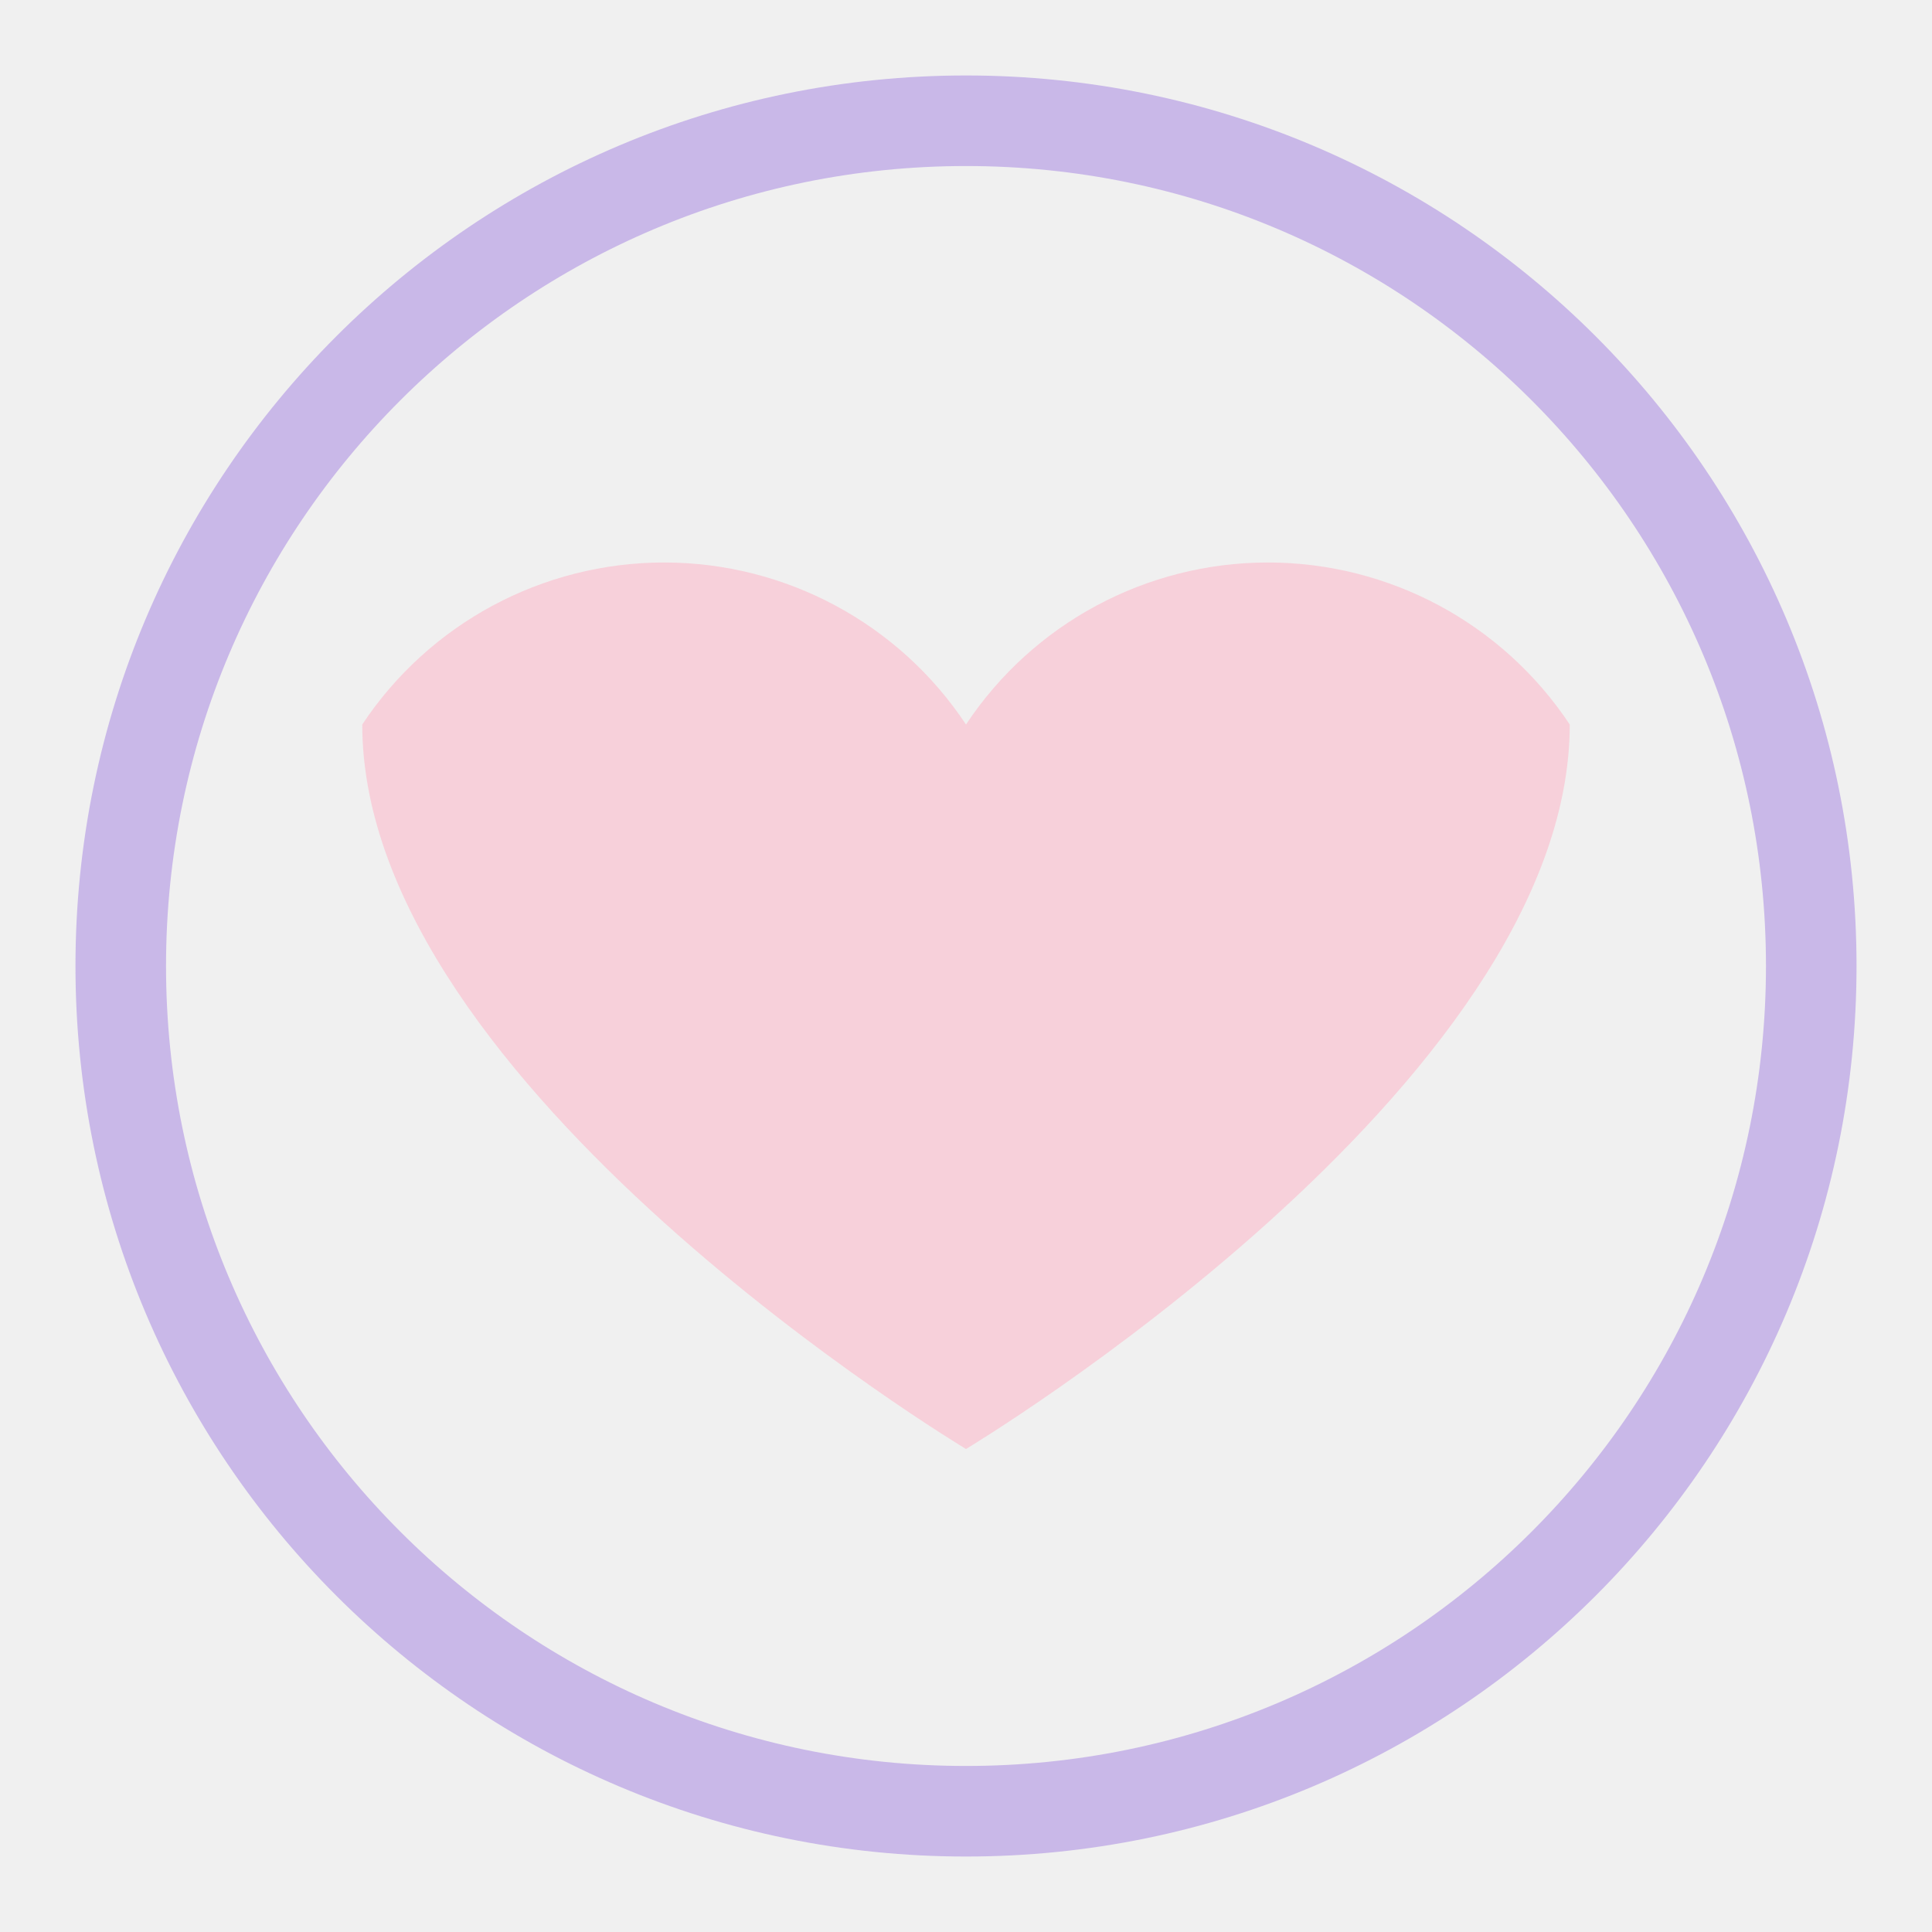
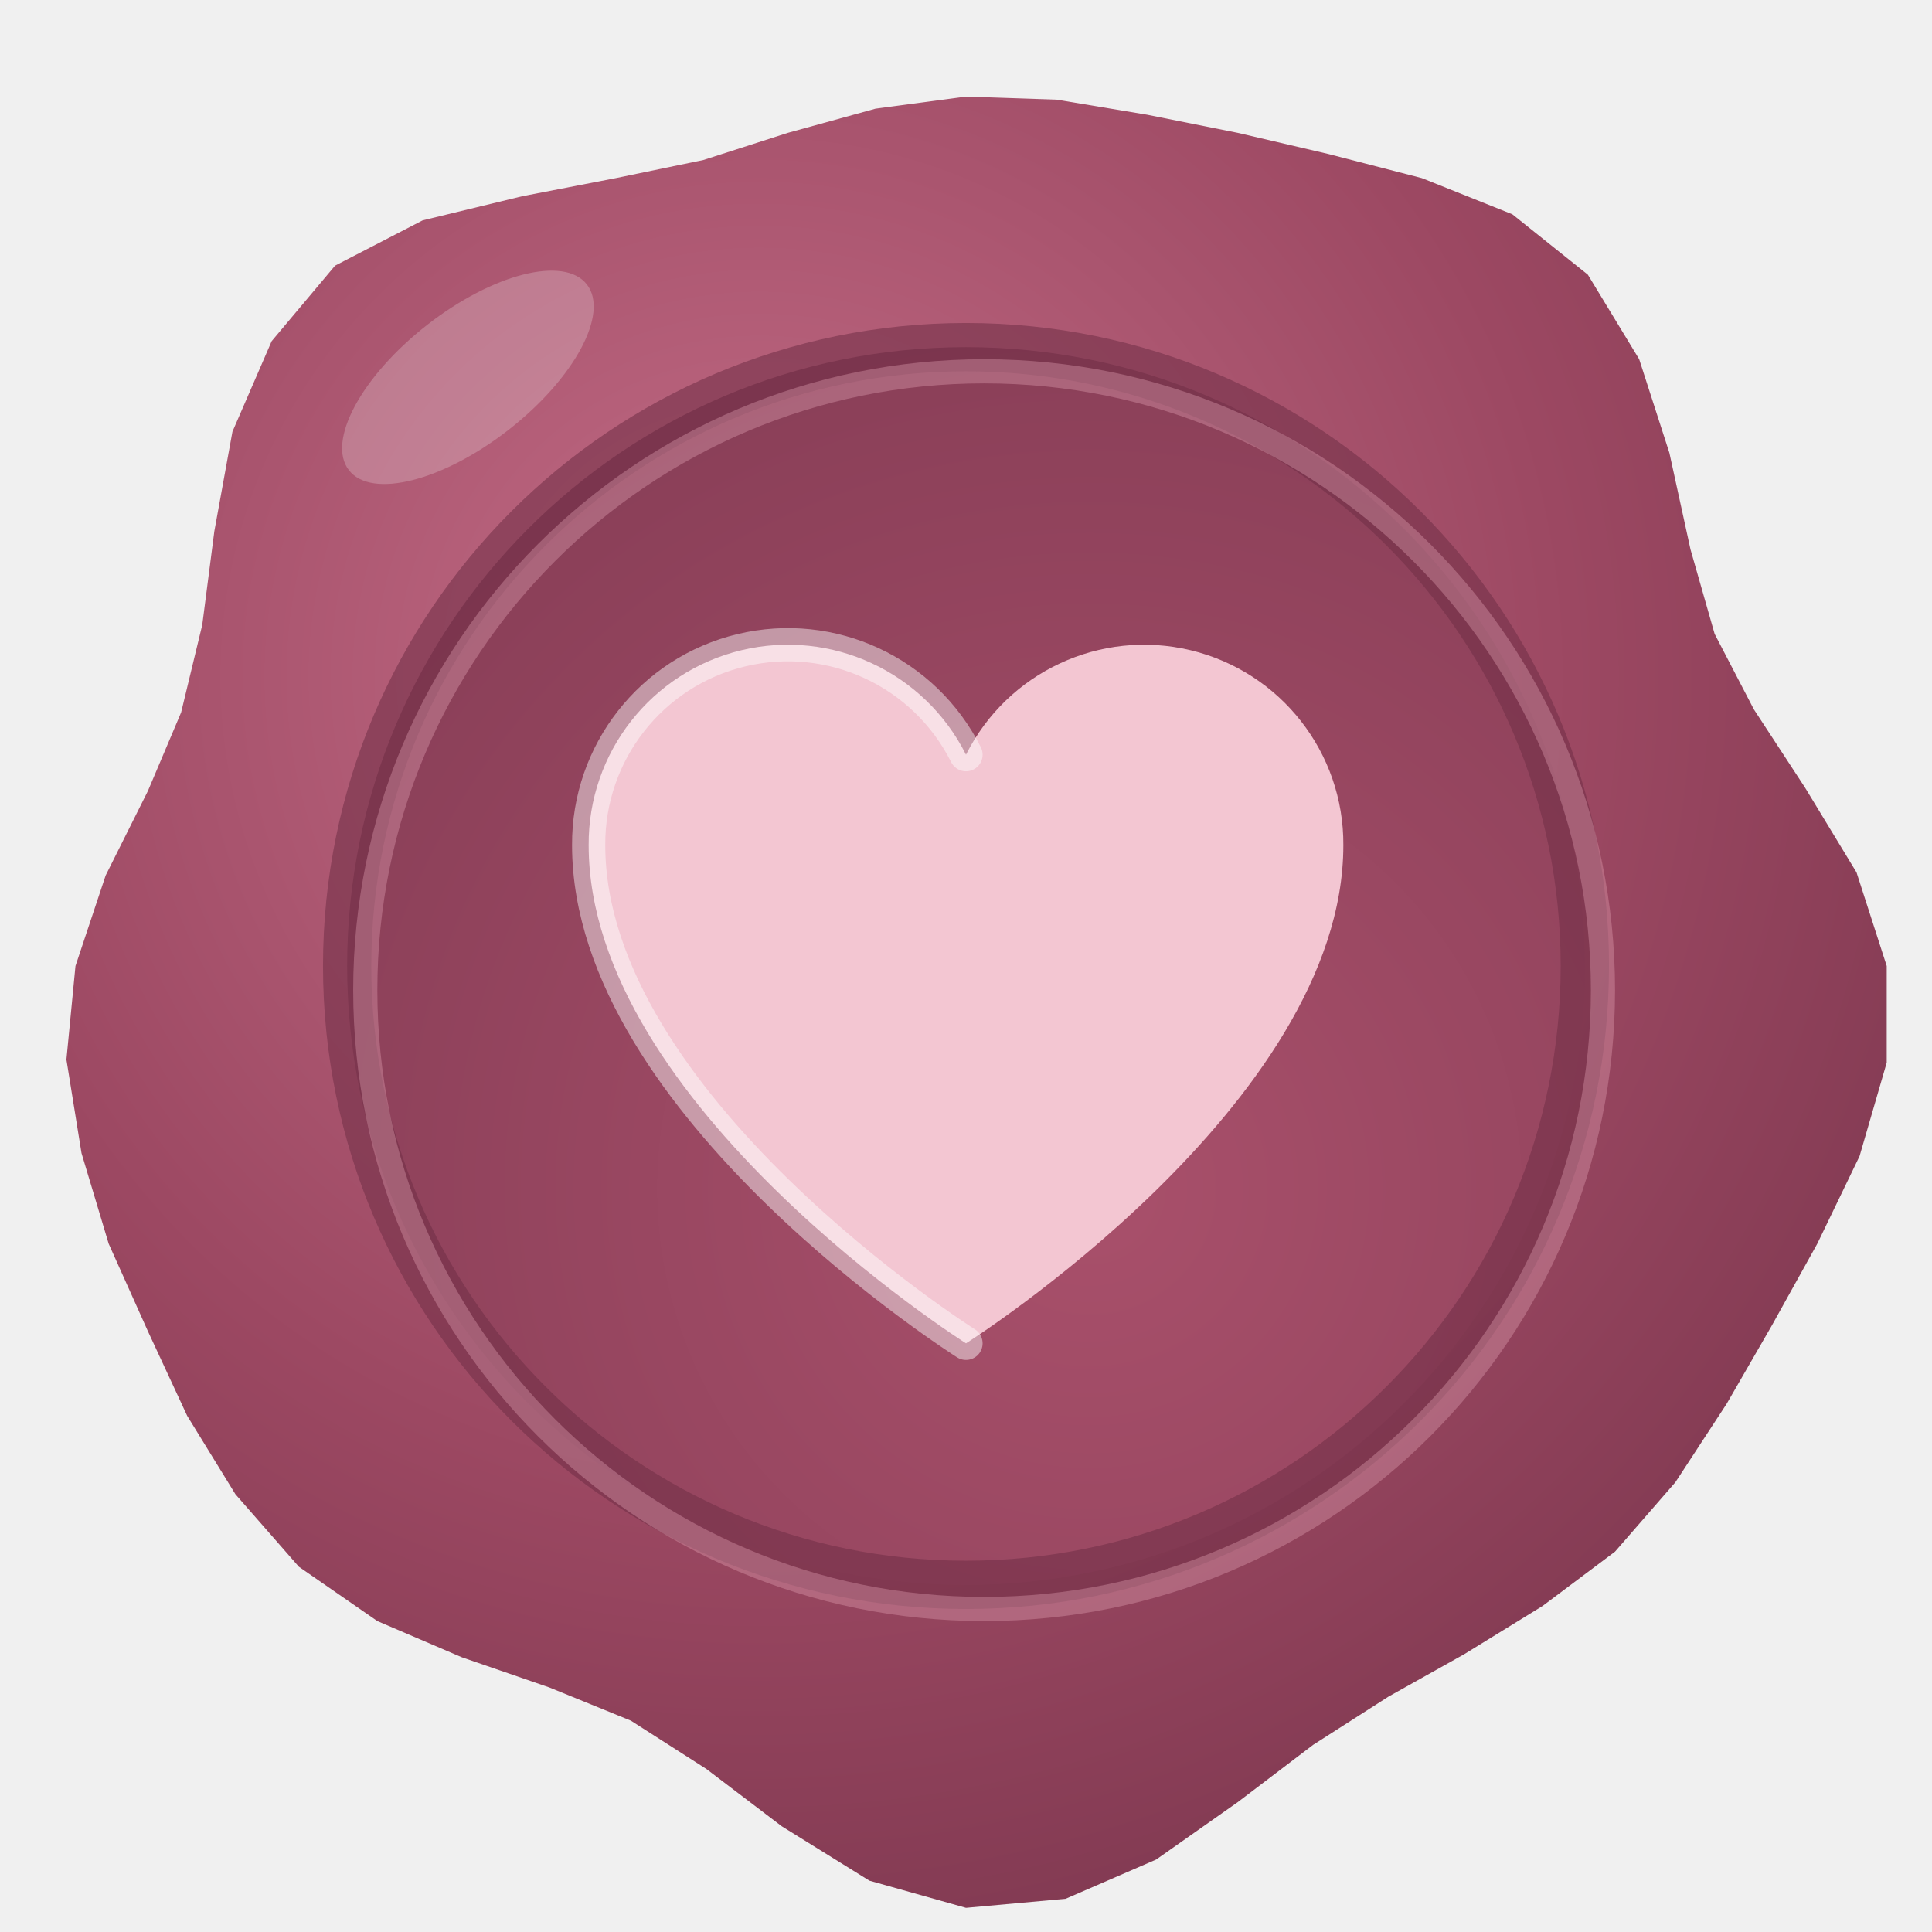
- <svg xmlns="http://www.w3.org/2000/svg" viewBox="0 0 32 32">
-   <circle cx="16" cy="16" r="14" fill="none" stroke="#C9B8E8" stroke-width="1.5" />
-   <path d="M16 24S6 18 6 12a6 6 0 0 1 10 0 6 6 0 0 1 10 0c0 6-10 12-10 12Z" fill="#F9C8D4" opacity="0.8" />
+ <svg xmlns="http://www.w3.org/2000/svg" viewBox="0 0 64 64">
+   <defs>
+     <radialGradient id="w" cx="38%" cy="32%" r="75%">
+       <stop offset="0" stop-color="#c46d87" />
+       <stop offset=".6" stop-color="#9c4862" />
+       <stop offset="1" stop-color="#7e3850" />
+     </radialGradient>
+     <radialGradient id="d" cx="60%" cy="68%" r="70%">
+       <stop offset="0" stop-color="#a9506b" />
+       <stop offset="1" stop-color="#8a3f58" />
+     </radialGradient>
+   </defs>
+   <path d="M62.5 32.0 L62.5 35.2 L61.6 38.3 L60.2 41.2 L58.7 43.9 L57.2 46.5 L55.5 49.1 L53.5 51.4 L51.1 53.2 L48.5 54.8 L46.0 56.2 L43.5 57.8 L41.0 59.7 L38.3 61.6 L35.3 62.9 L32.0 63.2 L28.8 62.3 L25.9 60.5 L23.4 58.6 L20.9 57.0 L18.2 55.9 L15.3 54.9 L12.5 53.7 L9.9 51.9 L7.8 49.5 L6.2 46.9 L4.9 44.1 L3.6 41.2 L2.7 38.2 L2.2 35.1 L2.5 32.0 L3.5 29.0 L4.9 26.2 L6.0 23.6 L6.7 20.7 L7.1 17.6 L7.7 14.3 L9.0 11.3 L11.1 8.8 L14.0 7.3 L17.3 6.5 L20.4 5.9 L23.3 5.3 L26.1 4.4 L29.0 3.6 L32.0 3.2 L35.0 3.3 L38.0 3.8 L41.0 4.4 L44.0 5.1 L47.1 5.9 L50.1 7.1 L52.6 9.1 L54.3 11.9 L55.3 15.0 L56.0 18.2 L56.8 21.0 L58.1 23.5 L59.8 26.1 L61.5 28.9Z" fill="url(#w)" />
+   <circle cx="32" cy="32" r="20.5" fill="url(#d)" stroke="#6f2f45" stroke-opacity=".55" stroke-width="1.6" />
+   <circle cx="32" cy="32" r="20.5" fill="none" stroke="#e8a9bb" stroke-opacity=".35" stroke-width=".8" transform="translate(.6 .8)" />
+   <path d="M32 44.5S19.5 36.6 19.5 28a6.6 6.6 0 0 1 12.5-3 6.6 6.6 0 0 1 12.5 3c0 8.6-12.5 16.5-12.5 16.5Z" fill="#f3c6d2" />
+   <path d="M32 44.5S19.5 36.6 19.5 28a6.6 6.6 0 0 1 12.5-3" fill="none" stroke="#fff" stroke-opacity=".45" stroke-width="1.1" stroke-linecap="round" />
+   <ellipse cx="15.5" cy="12.5" rx="5" ry="2.2" transform="rotate(-38 15.5 12.5)" fill="#fff" opacity=".22" />
</svg>
